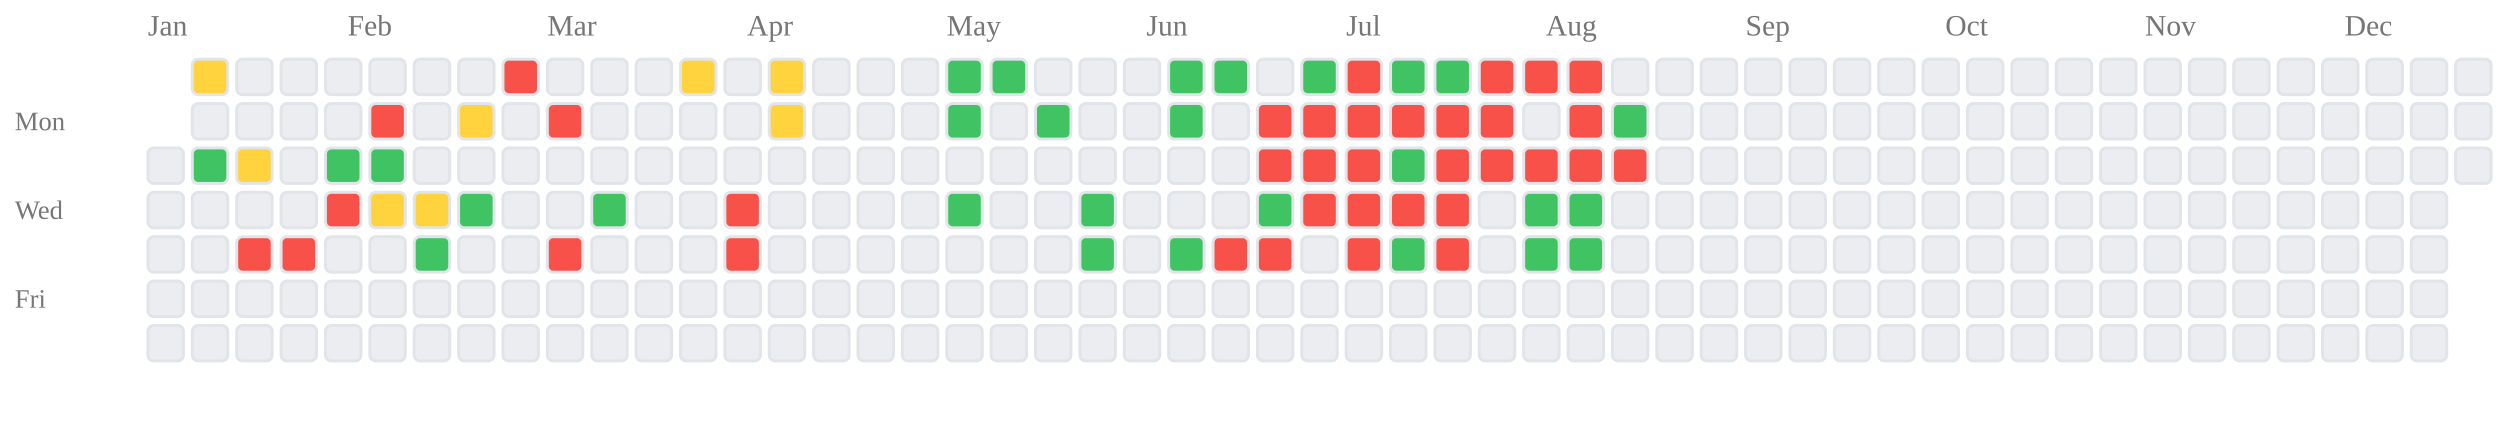
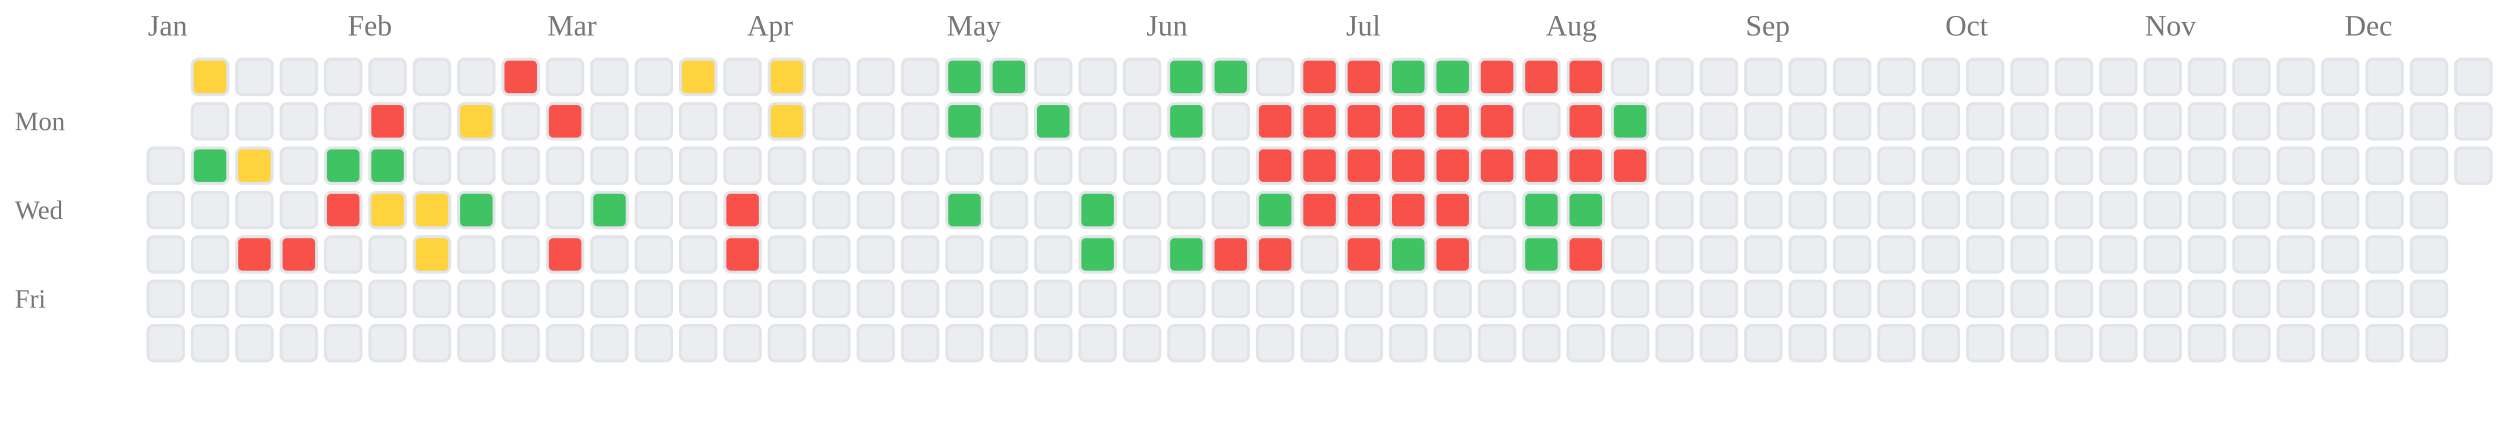
<svg xmlns="http://www.w3.org/2000/svg" width="845" height="145">
  <style>
        .month { font-size: 10px; fill: #767676; }
        .day { font-size: 9px; fill: #767676; }
        .cell { stroke: #e1e4e8; stroke-width: 1; }
        .cell-profit { fill: #40c463; }
        .cell-loss { fill: #f85149; }
        .cell-breakeven { fill: #ffd33d; }
        .cell-empty { fill: #ebedf0; }
    </style>
  <text x="50.0" y="12" class="month">Jan</text>
  <text x="117.5" y="12" class="month">Feb</text>
  <text x="185.0" y="12" class="month">Mar</text>
  <text x="252.5" y="12" class="month">Apr</text>
  <text x="320.0" y="12" class="month">May</text>
  <text x="387.5" y="12" class="month">Jun</text>
  <text x="455.0" y="12" class="month">Jul</text>
  <text x="522.5" y="12" class="month">Aug</text>
  <text x="590.0" y="12" class="month">Sep</text>
  <text x="657.5" y="12" class="month">Oct</text>
  <text x="725.0" y="12" class="month">Nov</text>
  <text x="792.5" y="12" class="month">Dec</text>
  <text x="5" y="44" class="day">Mon</text>
  <text x="5" y="74" class="day">Wed</text>
  <text x="5" y="104" class="day">Fri</text>
  <rect x="50" y="50" width="12" height="12" class="cell cell-empty" rx="2" ry="2" />
  <rect x="50" y="65" width="12" height="12" class="cell cell-empty" rx="2" ry="2" />
  <rect x="50" y="80" width="12" height="12" class="cell cell-empty" rx="2" ry="2" />
  <rect x="50" y="95" width="12" height="12" class="cell cell-empty" rx="2" ry="2" />
  <rect x="50" y="110" width="12" height="12" class="cell cell-empty" rx="2" ry="2" />
  <rect x="65" y="20" width="12" height="12" class="cell cell-breakeven" rx="2" ry="2" />
  <rect x="65" y="35" width="12" height="12" class="cell cell-empty" rx="2" ry="2" />
  <rect x="65" y="50" width="12" height="12" class="cell cell-profit" rx="2" ry="2" />
  <rect x="65" y="65" width="12" height="12" class="cell cell-empty" rx="2" ry="2" />
  <rect x="65" y="80" width="12" height="12" class="cell cell-empty" rx="2" ry="2" />
  <rect x="65" y="95" width="12" height="12" class="cell cell-empty" rx="2" ry="2" />
  <rect x="65" y="110" width="12" height="12" class="cell cell-empty" rx="2" ry="2" />
  <rect x="80" y="20" width="12" height="12" class="cell cell-empty" rx="2" ry="2" />
  <rect x="80" y="35" width="12" height="12" class="cell cell-empty" rx="2" ry="2" />
  <rect x="80" y="50" width="12" height="12" class="cell cell-breakeven" rx="2" ry="2" />
  <rect x="80" y="65" width="12" height="12" class="cell cell-empty" rx="2" ry="2" />
  <rect x="80" y="80" width="12" height="12" class="cell cell-loss" rx="2" ry="2" />
  <rect x="80" y="95" width="12" height="12" class="cell cell-empty" rx="2" ry="2" />
  <rect x="80" y="110" width="12" height="12" class="cell cell-empty" rx="2" ry="2" />
  <rect x="95" y="20" width="12" height="12" class="cell cell-empty" rx="2" ry="2" />
  <rect x="95" y="35" width="12" height="12" class="cell cell-empty" rx="2" ry="2" />
  <rect x="95" y="50" width="12" height="12" class="cell cell-empty" rx="2" ry="2" />
  <rect x="95" y="65" width="12" height="12" class="cell cell-empty" rx="2" ry="2" />
  <rect x="95" y="80" width="12" height="12" class="cell cell-loss" rx="2" ry="2" />
  <rect x="95" y="95" width="12" height="12" class="cell cell-empty" rx="2" ry="2" />
  <rect x="95" y="110" width="12" height="12" class="cell cell-empty" rx="2" ry="2" />
  <rect x="110" y="20" width="12" height="12" class="cell cell-empty" rx="2" ry="2" />
  <rect x="110" y="35" width="12" height="12" class="cell cell-empty" rx="2" ry="2" />
  <rect x="110" y="50" width="12" height="12" class="cell cell-profit" rx="2" ry="2" />
  <rect x="110" y="65" width="12" height="12" class="cell cell-loss" rx="2" ry="2" />
  <rect x="110" y="80" width="12" height="12" class="cell cell-empty" rx="2" ry="2" />
  <rect x="110" y="95" width="12" height="12" class="cell cell-empty" rx="2" ry="2" />
  <rect x="110" y="110" width="12" height="12" class="cell cell-empty" rx="2" ry="2" />
  <rect x="125" y="20" width="12" height="12" class="cell cell-empty" rx="2" ry="2" />
  <rect x="125" y="35" width="12" height="12" class="cell cell-loss" rx="2" ry="2" />
  <rect x="125" y="50" width="12" height="12" class="cell cell-profit" rx="2" ry="2" />
  <rect x="125" y="65" width="12" height="12" class="cell cell-breakeven" rx="2" ry="2" />
  <rect x="125" y="80" width="12" height="12" class="cell cell-empty" rx="2" ry="2" />
  <rect x="125" y="95" width="12" height="12" class="cell cell-empty" rx="2" ry="2" />
  <rect x="125" y="110" width="12" height="12" class="cell cell-empty" rx="2" ry="2" />
  <rect x="140" y="20" width="12" height="12" class="cell cell-empty" rx="2" ry="2" />
  <rect x="140" y="35" width="12" height="12" class="cell cell-empty" rx="2" ry="2" />
  <rect x="140" y="50" width="12" height="12" class="cell cell-empty" rx="2" ry="2" />
  <rect x="140" y="65" width="12" height="12" class="cell cell-breakeven" rx="2" ry="2" />
-   <rect x="140" y="80" width="12" height="12" class="cell cell-profit" rx="2" ry="2" />
+   <rect x="140" y="80" width="12" height="12" class="cell cell-breakeven" rx="2" ry="2" />
  <rect x="140" y="95" width="12" height="12" class="cell cell-empty" rx="2" ry="2" />
  <rect x="140" y="110" width="12" height="12" class="cell cell-empty" rx="2" ry="2" />
  <rect x="155" y="20" width="12" height="12" class="cell cell-empty" rx="2" ry="2" />
  <rect x="155" y="35" width="12" height="12" class="cell cell-breakeven" rx="2" ry="2" />
  <rect x="155" y="50" width="12" height="12" class="cell cell-empty" rx="2" ry="2" />
  <rect x="155" y="65" width="12" height="12" class="cell cell-profit" rx="2" ry="2" />
  <rect x="155" y="80" width="12" height="12" class="cell cell-empty" rx="2" ry="2" />
  <rect x="155" y="95" width="12" height="12" class="cell cell-empty" rx="2" ry="2" />
  <rect x="155" y="110" width="12" height="12" class="cell cell-empty" rx="2" ry="2" />
  <rect x="170" y="20" width="12" height="12" class="cell cell-loss" rx="2" ry="2" />
  <rect x="170" y="35" width="12" height="12" class="cell cell-empty" rx="2" ry="2" />
  <rect x="170" y="50" width="12" height="12" class="cell cell-empty" rx="2" ry="2" />
  <rect x="170" y="65" width="12" height="12" class="cell cell-empty" rx="2" ry="2" />
  <rect x="170" y="80" width="12" height="12" class="cell cell-empty" rx="2" ry="2" />
  <rect x="170" y="95" width="12" height="12" class="cell cell-empty" rx="2" ry="2" />
  <rect x="170" y="110" width="12" height="12" class="cell cell-empty" rx="2" ry="2" />
  <rect x="185" y="20" width="12" height="12" class="cell cell-empty" rx="2" ry="2" />
  <rect x="185" y="35" width="12" height="12" class="cell cell-loss" rx="2" ry="2" />
  <rect x="185" y="50" width="12" height="12" class="cell cell-empty" rx="2" ry="2" />
  <rect x="185" y="65" width="12" height="12" class="cell cell-empty" rx="2" ry="2" />
  <rect x="185" y="80" width="12" height="12" class="cell cell-loss" rx="2" ry="2" />
  <rect x="185" y="95" width="12" height="12" class="cell cell-empty" rx="2" ry="2" />
  <rect x="185" y="110" width="12" height="12" class="cell cell-empty" rx="2" ry="2" />
  <rect x="200" y="20" width="12" height="12" class="cell cell-empty" rx="2" ry="2" />
  <rect x="200" y="35" width="12" height="12" class="cell cell-empty" rx="2" ry="2" />
  <rect x="200" y="50" width="12" height="12" class="cell cell-empty" rx="2" ry="2" />
  <rect x="200" y="65" width="12" height="12" class="cell cell-profit" rx="2" ry="2" />
  <rect x="200" y="80" width="12" height="12" class="cell cell-empty" rx="2" ry="2" />
  <rect x="200" y="95" width="12" height="12" class="cell cell-empty" rx="2" ry="2" />
  <rect x="200" y="110" width="12" height="12" class="cell cell-empty" rx="2" ry="2" />
  <rect x="215" y="20" width="12" height="12" class="cell cell-empty" rx="2" ry="2" />
  <rect x="215" y="35" width="12" height="12" class="cell cell-empty" rx="2" ry="2" />
  <rect x="215" y="50" width="12" height="12" class="cell cell-empty" rx="2" ry="2" />
  <rect x="215" y="65" width="12" height="12" class="cell cell-empty" rx="2" ry="2" />
  <rect x="215" y="80" width="12" height="12" class="cell cell-empty" rx="2" ry="2" />
  <rect x="215" y="95" width="12" height="12" class="cell cell-empty" rx="2" ry="2" />
  <rect x="215" y="110" width="12" height="12" class="cell cell-empty" rx="2" ry="2" />
  <rect x="230" y="20" width="12" height="12" class="cell cell-breakeven" rx="2" ry="2" />
  <rect x="230" y="35" width="12" height="12" class="cell cell-empty" rx="2" ry="2" />
  <rect x="230" y="50" width="12" height="12" class="cell cell-empty" rx="2" ry="2" />
  <rect x="230" y="65" width="12" height="12" class="cell cell-empty" rx="2" ry="2" />
  <rect x="230" y="80" width="12" height="12" class="cell cell-empty" rx="2" ry="2" />
  <rect x="230" y="95" width="12" height="12" class="cell cell-empty" rx="2" ry="2" />
  <rect x="230" y="110" width="12" height="12" class="cell cell-empty" rx="2" ry="2" />
  <rect x="245" y="20" width="12" height="12" class="cell cell-empty" rx="2" ry="2" />
  <rect x="245" y="35" width="12" height="12" class="cell cell-empty" rx="2" ry="2" />
  <rect x="245" y="50" width="12" height="12" class="cell cell-empty" rx="2" ry="2" />
  <rect x="245" y="65" width="12" height="12" class="cell cell-loss" rx="2" ry="2" />
  <rect x="245" y="80" width="12" height="12" class="cell cell-loss" rx="2" ry="2" />
  <rect x="245" y="95" width="12" height="12" class="cell cell-empty" rx="2" ry="2" />
  <rect x="245" y="110" width="12" height="12" class="cell cell-empty" rx="2" ry="2" />
  <rect x="260" y="20" width="12" height="12" class="cell cell-breakeven" rx="2" ry="2" />
  <rect x="260" y="35" width="12" height="12" class="cell cell-breakeven" rx="2" ry="2" />
  <rect x="260" y="50" width="12" height="12" class="cell cell-empty" rx="2" ry="2" />
  <rect x="260" y="65" width="12" height="12" class="cell cell-empty" rx="2" ry="2" />
  <rect x="260" y="80" width="12" height="12" class="cell cell-empty" rx="2" ry="2" />
  <rect x="260" y="95" width="12" height="12" class="cell cell-empty" rx="2" ry="2" />
  <rect x="260" y="110" width="12" height="12" class="cell cell-empty" rx="2" ry="2" />
  <rect x="275" y="20" width="12" height="12" class="cell cell-empty" rx="2" ry="2" />
  <rect x="275" y="35" width="12" height="12" class="cell cell-empty" rx="2" ry="2" />
  <rect x="275" y="50" width="12" height="12" class="cell cell-empty" rx="2" ry="2" />
  <rect x="275" y="65" width="12" height="12" class="cell cell-empty" rx="2" ry="2" />
  <rect x="275" y="80" width="12" height="12" class="cell cell-empty" rx="2" ry="2" />
  <rect x="275" y="95" width="12" height="12" class="cell cell-empty" rx="2" ry="2" />
  <rect x="275" y="110" width="12" height="12" class="cell cell-empty" rx="2" ry="2" />
  <rect x="290" y="20" width="12" height="12" class="cell cell-empty" rx="2" ry="2" />
  <rect x="290" y="35" width="12" height="12" class="cell cell-empty" rx="2" ry="2" />
  <rect x="290" y="50" width="12" height="12" class="cell cell-empty" rx="2" ry="2" />
  <rect x="290" y="65" width="12" height="12" class="cell cell-empty" rx="2" ry="2" />
  <rect x="290" y="80" width="12" height="12" class="cell cell-empty" rx="2" ry="2" />
  <rect x="290" y="95" width="12" height="12" class="cell cell-empty" rx="2" ry="2" />
  <rect x="290" y="110" width="12" height="12" class="cell cell-empty" rx="2" ry="2" />
  <rect x="305" y="20" width="12" height="12" class="cell cell-empty" rx="2" ry="2" />
  <rect x="305" y="35" width="12" height="12" class="cell cell-empty" rx="2" ry="2" />
  <rect x="305" y="50" width="12" height="12" class="cell cell-empty" rx="2" ry="2" />
  <rect x="305" y="65" width="12" height="12" class="cell cell-empty" rx="2" ry="2" />
  <rect x="305" y="80" width="12" height="12" class="cell cell-empty" rx="2" ry="2" />
  <rect x="305" y="95" width="12" height="12" class="cell cell-empty" rx="2" ry="2" />
  <rect x="305" y="110" width="12" height="12" class="cell cell-empty" rx="2" ry="2" />
  <rect x="320" y="20" width="12" height="12" class="cell cell-profit" rx="2" ry="2" />
  <rect x="320" y="35" width="12" height="12" class="cell cell-profit" rx="2" ry="2" />
  <rect x="320" y="50" width="12" height="12" class="cell cell-empty" rx="2" ry="2" />
  <rect x="320" y="65" width="12" height="12" class="cell cell-profit" rx="2" ry="2" />
  <rect x="320" y="80" width="12" height="12" class="cell cell-empty" rx="2" ry="2" />
  <rect x="320" y="95" width="12" height="12" class="cell cell-empty" rx="2" ry="2" />
  <rect x="320" y="110" width="12" height="12" class="cell cell-empty" rx="2" ry="2" />
  <rect x="335" y="20" width="12" height="12" class="cell cell-profit" rx="2" ry="2" />
  <rect x="335" y="35" width="12" height="12" class="cell cell-empty" rx="2" ry="2" />
  <rect x="335" y="50" width="12" height="12" class="cell cell-empty" rx="2" ry="2" />
  <rect x="335" y="65" width="12" height="12" class="cell cell-empty" rx="2" ry="2" />
  <rect x="335" y="80" width="12" height="12" class="cell cell-empty" rx="2" ry="2" />
  <rect x="335" y="95" width="12" height="12" class="cell cell-empty" rx="2" ry="2" />
  <rect x="335" y="110" width="12" height="12" class="cell cell-empty" rx="2" ry="2" />
  <rect x="350" y="20" width="12" height="12" class="cell cell-empty" rx="2" ry="2" />
  <rect x="350" y="35" width="12" height="12" class="cell cell-profit" rx="2" ry="2" />
  <rect x="350" y="50" width="12" height="12" class="cell cell-empty" rx="2" ry="2" />
  <rect x="350" y="65" width="12" height="12" class="cell cell-empty" rx="2" ry="2" />
  <rect x="350" y="80" width="12" height="12" class="cell cell-empty" rx="2" ry="2" />
  <rect x="350" y="95" width="12" height="12" class="cell cell-empty" rx="2" ry="2" />
  <rect x="350" y="110" width="12" height="12" class="cell cell-empty" rx="2" ry="2" />
  <rect x="365" y="20" width="12" height="12" class="cell cell-empty" rx="2" ry="2" />
  <rect x="365" y="35" width="12" height="12" class="cell cell-empty" rx="2" ry="2" />
  <rect x="365" y="50" width="12" height="12" class="cell cell-empty" rx="2" ry="2" />
  <rect x="365" y="65" width="12" height="12" class="cell cell-profit" rx="2" ry="2" />
  <rect x="365" y="80" width="12" height="12" class="cell cell-profit" rx="2" ry="2" />
  <rect x="365" y="95" width="12" height="12" class="cell cell-empty" rx="2" ry="2" />
  <rect x="365" y="110" width="12" height="12" class="cell cell-empty" rx="2" ry="2" />
  <rect x="380" y="20" width="12" height="12" class="cell cell-empty" rx="2" ry="2" />
  <rect x="380" y="35" width="12" height="12" class="cell cell-empty" rx="2" ry="2" />
  <rect x="380" y="50" width="12" height="12" class="cell cell-empty" rx="2" ry="2" />
  <rect x="380" y="65" width="12" height="12" class="cell cell-empty" rx="2" ry="2" />
  <rect x="380" y="80" width="12" height="12" class="cell cell-empty" rx="2" ry="2" />
  <rect x="380" y="95" width="12" height="12" class="cell cell-empty" rx="2" ry="2" />
  <rect x="380" y="110" width="12" height="12" class="cell cell-empty" rx="2" ry="2" />
  <rect x="395" y="20" width="12" height="12" class="cell cell-profit" rx="2" ry="2" />
  <rect x="395" y="35" width="12" height="12" class="cell cell-profit" rx="2" ry="2" />
  <rect x="395" y="50" width="12" height="12" class="cell cell-empty" rx="2" ry="2" />
  <rect x="395" y="65" width="12" height="12" class="cell cell-empty" rx="2" ry="2" />
  <rect x="395" y="80" width="12" height="12" class="cell cell-profit" rx="2" ry="2" />
  <rect x="395" y="95" width="12" height="12" class="cell cell-empty" rx="2" ry="2" />
  <rect x="395" y="110" width="12" height="12" class="cell cell-empty" rx="2" ry="2" />
  <rect x="410" y="20" width="12" height="12" class="cell cell-profit" rx="2" ry="2" />
  <rect x="410" y="35" width="12" height="12" class="cell cell-empty" rx="2" ry="2" />
  <rect x="410" y="50" width="12" height="12" class="cell cell-empty" rx="2" ry="2" />
  <rect x="410" y="65" width="12" height="12" class="cell cell-empty" rx="2" ry="2" />
  <rect x="410" y="80" width="12" height="12" class="cell cell-loss" rx="2" ry="2" />
  <rect x="410" y="95" width="12" height="12" class="cell cell-empty" rx="2" ry="2" />
  <rect x="410" y="110" width="12" height="12" class="cell cell-empty" rx="2" ry="2" />
  <rect x="425" y="20" width="12" height="12" class="cell cell-empty" rx="2" ry="2" />
  <rect x="425" y="35" width="12" height="12" class="cell cell-loss" rx="2" ry="2" />
  <rect x="425" y="50" width="12" height="12" class="cell cell-loss" rx="2" ry="2" />
  <rect x="425" y="65" width="12" height="12" class="cell cell-profit" rx="2" ry="2" />
  <rect x="425" y="80" width="12" height="12" class="cell cell-loss" rx="2" ry="2" />
  <rect x="425" y="95" width="12" height="12" class="cell cell-empty" rx="2" ry="2" />
  <rect x="425" y="110" width="12" height="12" class="cell cell-empty" rx="2" ry="2" />
-   <rect x="440" y="20" width="12" height="12" class="cell cell-profit" rx="2" ry="2" />
+   <rect x="440" y="20" width="12" height="12" class="cell cell-loss" rx="2" ry="2" />
  <rect x="440" y="35" width="12" height="12" class="cell cell-loss" rx="2" ry="2" />
  <rect x="440" y="50" width="12" height="12" class="cell cell-loss" rx="2" ry="2" />
  <rect x="440" y="65" width="12" height="12" class="cell cell-loss" rx="2" ry="2" />
  <rect x="440" y="80" width="12" height="12" class="cell cell-empty" rx="2" ry="2" />
  <rect x="440" y="95" width="12" height="12" class="cell cell-empty" rx="2" ry="2" />
  <rect x="440" y="110" width="12" height="12" class="cell cell-empty" rx="2" ry="2" />
  <rect x="455" y="20" width="12" height="12" class="cell cell-loss" rx="2" ry="2" />
  <rect x="455" y="35" width="12" height="12" class="cell cell-loss" rx="2" ry="2" />
  <rect x="455" y="50" width="12" height="12" class="cell cell-loss" rx="2" ry="2" />
  <rect x="455" y="65" width="12" height="12" class="cell cell-loss" rx="2" ry="2" />
  <rect x="455" y="80" width="12" height="12" class="cell cell-loss" rx="2" ry="2" />
  <rect x="455" y="95" width="12" height="12" class="cell cell-empty" rx="2" ry="2" />
  <rect x="455" y="110" width="12" height="12" class="cell cell-empty" rx="2" ry="2" />
  <rect x="470" y="20" width="12" height="12" class="cell cell-profit" rx="2" ry="2" />
  <rect x="470" y="35" width="12" height="12" class="cell cell-loss" rx="2" ry="2" />
-   <rect x="470" y="50" width="12" height="12" class="cell cell-profit" rx="2" ry="2" />
+   <rect x="470" y="50" width="12" height="12" class="cell cell-loss" rx="2" ry="2" />
  <rect x="470" y="65" width="12" height="12" class="cell cell-loss" rx="2" ry="2" />
  <rect x="470" y="80" width="12" height="12" class="cell cell-profit" rx="2" ry="2" />
  <rect x="470" y="95" width="12" height="12" class="cell cell-empty" rx="2" ry="2" />
  <rect x="470" y="110" width="12" height="12" class="cell cell-empty" rx="2" ry="2" />
  <rect x="485" y="20" width="12" height="12" class="cell cell-profit" rx="2" ry="2" />
  <rect x="485" y="35" width="12" height="12" class="cell cell-loss" rx="2" ry="2" />
  <rect x="485" y="50" width="12" height="12" class="cell cell-loss" rx="2" ry="2" />
  <rect x="485" y="65" width="12" height="12" class="cell cell-loss" rx="2" ry="2" />
  <rect x="485" y="80" width="12" height="12" class="cell cell-loss" rx="2" ry="2" />
  <rect x="485" y="95" width="12" height="12" class="cell cell-empty" rx="2" ry="2" />
  <rect x="485" y="110" width="12" height="12" class="cell cell-empty" rx="2" ry="2" />
  <rect x="500" y="20" width="12" height="12" class="cell cell-loss" rx="2" ry="2" />
  <rect x="500" y="35" width="12" height="12" class="cell cell-loss" rx="2" ry="2" />
  <rect x="500" y="50" width="12" height="12" class="cell cell-loss" rx="2" ry="2" />
  <rect x="500" y="65" width="12" height="12" class="cell cell-empty" rx="2" ry="2" />
  <rect x="500" y="80" width="12" height="12" class="cell cell-empty" rx="2" ry="2" />
  <rect x="500" y="95" width="12" height="12" class="cell cell-empty" rx="2" ry="2" />
  <rect x="500" y="110" width="12" height="12" class="cell cell-empty" rx="2" ry="2" />
  <rect x="515" y="20" width="12" height="12" class="cell cell-loss" rx="2" ry="2" />
  <rect x="515" y="35" width="12" height="12" class="cell cell-empty" rx="2" ry="2" />
  <rect x="515" y="50" width="12" height="12" class="cell cell-loss" rx="2" ry="2" />
  <rect x="515" y="65" width="12" height="12" class="cell cell-profit" rx="2" ry="2" />
  <rect x="515" y="80" width="12" height="12" class="cell cell-profit" rx="2" ry="2" />
  <rect x="515" y="95" width="12" height="12" class="cell cell-empty" rx="2" ry="2" />
  <rect x="515" y="110" width="12" height="12" class="cell cell-empty" rx="2" ry="2" />
  <rect x="530" y="20" width="12" height="12" class="cell cell-loss" rx="2" ry="2" />
  <rect x="530" y="35" width="12" height="12" class="cell cell-loss" rx="2" ry="2" />
  <rect x="530" y="50" width="12" height="12" class="cell cell-loss" rx="2" ry="2" />
  <rect x="530" y="65" width="12" height="12" class="cell cell-profit" rx="2" ry="2" />
-   <rect x="530" y="80" width="12" height="12" class="cell cell-profit" rx="2" ry="2" />
+   <rect x="530" y="80" width="12" height="12" class="cell cell-loss" rx="2" ry="2" />
  <rect x="530" y="95" width="12" height="12" class="cell cell-empty" rx="2" ry="2" />
  <rect x="530" y="110" width="12" height="12" class="cell cell-empty" rx="2" ry="2" />
  <rect x="545" y="20" width="12" height="12" class="cell cell-empty" rx="2" ry="2" />
  <rect x="545" y="35" width="12" height="12" class="cell cell-profit" rx="2" ry="2" />
  <rect x="545" y="50" width="12" height="12" class="cell cell-loss" rx="2" ry="2" />
  <rect x="545" y="65" width="12" height="12" class="cell cell-empty" rx="2" ry="2" />
  <rect x="545" y="80" width="12" height="12" class="cell cell-empty" rx="2" ry="2" />
  <rect x="545" y="95" width="12" height="12" class="cell cell-empty" rx="2" ry="2" />
  <rect x="545" y="110" width="12" height="12" class="cell cell-empty" rx="2" ry="2" />
  <rect x="560" y="20" width="12" height="12" class="cell cell-empty" rx="2" ry="2" />
  <rect x="560" y="35" width="12" height="12" class="cell cell-empty" rx="2" ry="2" />
  <rect x="560" y="50" width="12" height="12" class="cell cell-empty" rx="2" ry="2" />
  <rect x="560" y="65" width="12" height="12" class="cell cell-empty" rx="2" ry="2" />
  <rect x="560" y="80" width="12" height="12" class="cell cell-empty" rx="2" ry="2" />
  <rect x="560" y="95" width="12" height="12" class="cell cell-empty" rx="2" ry="2" />
  <rect x="560" y="110" width="12" height="12" class="cell cell-empty" rx="2" ry="2" />
  <rect x="575" y="20" width="12" height="12" class="cell cell-empty" rx="2" ry="2" />
  <rect x="575" y="35" width="12" height="12" class="cell cell-empty" rx="2" ry="2" />
  <rect x="575" y="50" width="12" height="12" class="cell cell-empty" rx="2" ry="2" />
  <rect x="575" y="65" width="12" height="12" class="cell cell-empty" rx="2" ry="2" />
  <rect x="575" y="80" width="12" height="12" class="cell cell-empty" rx="2" ry="2" />
  <rect x="575" y="95" width="12" height="12" class="cell cell-empty" rx="2" ry="2" />
  <rect x="575" y="110" width="12" height="12" class="cell cell-empty" rx="2" ry="2" />
  <rect x="590" y="20" width="12" height="12" class="cell cell-empty" rx="2" ry="2" />
  <rect x="590" y="35" width="12" height="12" class="cell cell-empty" rx="2" ry="2" />
  <rect x="590" y="50" width="12" height="12" class="cell cell-empty" rx="2" ry="2" />
  <rect x="590" y="65" width="12" height="12" class="cell cell-empty" rx="2" ry="2" />
  <rect x="590" y="80" width="12" height="12" class="cell cell-empty" rx="2" ry="2" />
  <rect x="590" y="95" width="12" height="12" class="cell cell-empty" rx="2" ry="2" />
  <rect x="590" y="110" width="12" height="12" class="cell cell-empty" rx="2" ry="2" />
  <rect x="605" y="20" width="12" height="12" class="cell cell-empty" rx="2" ry="2" />
  <rect x="605" y="35" width="12" height="12" class="cell cell-empty" rx="2" ry="2" />
  <rect x="605" y="50" width="12" height="12" class="cell cell-empty" rx="2" ry="2" />
  <rect x="605" y="65" width="12" height="12" class="cell cell-empty" rx="2" ry="2" />
  <rect x="605" y="80" width="12" height="12" class="cell cell-empty" rx="2" ry="2" />
  <rect x="605" y="95" width="12" height="12" class="cell cell-empty" rx="2" ry="2" />
  <rect x="605" y="110" width="12" height="12" class="cell cell-empty" rx="2" ry="2" />
  <rect x="620" y="20" width="12" height="12" class="cell cell-empty" rx="2" ry="2" />
  <rect x="620" y="35" width="12" height="12" class="cell cell-empty" rx="2" ry="2" />
  <rect x="620" y="50" width="12" height="12" class="cell cell-empty" rx="2" ry="2" />
  <rect x="620" y="65" width="12" height="12" class="cell cell-empty" rx="2" ry="2" />
  <rect x="620" y="80" width="12" height="12" class="cell cell-empty" rx="2" ry="2" />
  <rect x="620" y="95" width="12" height="12" class="cell cell-empty" rx="2" ry="2" />
  <rect x="620" y="110" width="12" height="12" class="cell cell-empty" rx="2" ry="2" />
  <rect x="635" y="20" width="12" height="12" class="cell cell-empty" rx="2" ry="2" />
  <rect x="635" y="35" width="12" height="12" class="cell cell-empty" rx="2" ry="2" />
  <rect x="635" y="50" width="12" height="12" class="cell cell-empty" rx="2" ry="2" />
  <rect x="635" y="65" width="12" height="12" class="cell cell-empty" rx="2" ry="2" />
  <rect x="635" y="80" width="12" height="12" class="cell cell-empty" rx="2" ry="2" />
  <rect x="635" y="95" width="12" height="12" class="cell cell-empty" rx="2" ry="2" />
  <rect x="635" y="110" width="12" height="12" class="cell cell-empty" rx="2" ry="2" />
  <rect x="650" y="20" width="12" height="12" class="cell cell-empty" rx="2" ry="2" />
  <rect x="650" y="35" width="12" height="12" class="cell cell-empty" rx="2" ry="2" />
  <rect x="650" y="50" width="12" height="12" class="cell cell-empty" rx="2" ry="2" />
  <rect x="650" y="65" width="12" height="12" class="cell cell-empty" rx="2" ry="2" />
  <rect x="650" y="80" width="12" height="12" class="cell cell-empty" rx="2" ry="2" />
  <rect x="650" y="95" width="12" height="12" class="cell cell-empty" rx="2" ry="2" />
  <rect x="650" y="110" width="12" height="12" class="cell cell-empty" rx="2" ry="2" />
  <rect x="665" y="20" width="12" height="12" class="cell cell-empty" rx="2" ry="2" />
  <rect x="665" y="35" width="12" height="12" class="cell cell-empty" rx="2" ry="2" />
  <rect x="665" y="50" width="12" height="12" class="cell cell-empty" rx="2" ry="2" />
  <rect x="665" y="65" width="12" height="12" class="cell cell-empty" rx="2" ry="2" />
  <rect x="665" y="80" width="12" height="12" class="cell cell-empty" rx="2" ry="2" />
  <rect x="665" y="95" width="12" height="12" class="cell cell-empty" rx="2" ry="2" />
  <rect x="665" y="110" width="12" height="12" class="cell cell-empty" rx="2" ry="2" />
  <rect x="680" y="20" width="12" height="12" class="cell cell-empty" rx="2" ry="2" />
  <rect x="680" y="35" width="12" height="12" class="cell cell-empty" rx="2" ry="2" />
  <rect x="680" y="50" width="12" height="12" class="cell cell-empty" rx="2" ry="2" />
  <rect x="680" y="65" width="12" height="12" class="cell cell-empty" rx="2" ry="2" />
  <rect x="680" y="80" width="12" height="12" class="cell cell-empty" rx="2" ry="2" />
  <rect x="680" y="95" width="12" height="12" class="cell cell-empty" rx="2" ry="2" />
  <rect x="680" y="110" width="12" height="12" class="cell cell-empty" rx="2" ry="2" />
  <rect x="695" y="20" width="12" height="12" class="cell cell-empty" rx="2" ry="2" />
  <rect x="695" y="35" width="12" height="12" class="cell cell-empty" rx="2" ry="2" />
  <rect x="695" y="50" width="12" height="12" class="cell cell-empty" rx="2" ry="2" />
  <rect x="695" y="65" width="12" height="12" class="cell cell-empty" rx="2" ry="2" />
  <rect x="695" y="80" width="12" height="12" class="cell cell-empty" rx="2" ry="2" />
  <rect x="695" y="95" width="12" height="12" class="cell cell-empty" rx="2" ry="2" />
  <rect x="695" y="110" width="12" height="12" class="cell cell-empty" rx="2" ry="2" />
  <rect x="710" y="20" width="12" height="12" class="cell cell-empty" rx="2" ry="2" />
  <rect x="710" y="35" width="12" height="12" class="cell cell-empty" rx="2" ry="2" />
  <rect x="710" y="50" width="12" height="12" class="cell cell-empty" rx="2" ry="2" />
  <rect x="710" y="65" width="12" height="12" class="cell cell-empty" rx="2" ry="2" />
  <rect x="710" y="80" width="12" height="12" class="cell cell-empty" rx="2" ry="2" />
  <rect x="710" y="95" width="12" height="12" class="cell cell-empty" rx="2" ry="2" />
  <rect x="710" y="110" width="12" height="12" class="cell cell-empty" rx="2" ry="2" />
  <rect x="725" y="20" width="12" height="12" class="cell cell-empty" rx="2" ry="2" />
  <rect x="725" y="35" width="12" height="12" class="cell cell-empty" rx="2" ry="2" />
  <rect x="725" y="50" width="12" height="12" class="cell cell-empty" rx="2" ry="2" />
  <rect x="725" y="65" width="12" height="12" class="cell cell-empty" rx="2" ry="2" />
  <rect x="725" y="80" width="12" height="12" class="cell cell-empty" rx="2" ry="2" />
  <rect x="725" y="95" width="12" height="12" class="cell cell-empty" rx="2" ry="2" />
  <rect x="725" y="110" width="12" height="12" class="cell cell-empty" rx="2" ry="2" />
  <rect x="740" y="20" width="12" height="12" class="cell cell-empty" rx="2" ry="2" />
  <rect x="740" y="35" width="12" height="12" class="cell cell-empty" rx="2" ry="2" />
  <rect x="740" y="50" width="12" height="12" class="cell cell-empty" rx="2" ry="2" />
  <rect x="740" y="65" width="12" height="12" class="cell cell-empty" rx="2" ry="2" />
  <rect x="740" y="80" width="12" height="12" class="cell cell-empty" rx="2" ry="2" />
  <rect x="740" y="95" width="12" height="12" class="cell cell-empty" rx="2" ry="2" />
  <rect x="740" y="110" width="12" height="12" class="cell cell-empty" rx="2" ry="2" />
  <rect x="755" y="20" width="12" height="12" class="cell cell-empty" rx="2" ry="2" />
  <rect x="755" y="35" width="12" height="12" class="cell cell-empty" rx="2" ry="2" />
  <rect x="755" y="50" width="12" height="12" class="cell cell-empty" rx="2" ry="2" />
  <rect x="755" y="65" width="12" height="12" class="cell cell-empty" rx="2" ry="2" />
  <rect x="755" y="80" width="12" height="12" class="cell cell-empty" rx="2" ry="2" />
  <rect x="755" y="95" width="12" height="12" class="cell cell-empty" rx="2" ry="2" />
  <rect x="755" y="110" width="12" height="12" class="cell cell-empty" rx="2" ry="2" />
  <rect x="770" y="20" width="12" height="12" class="cell cell-empty" rx="2" ry="2" />
  <rect x="770" y="35" width="12" height="12" class="cell cell-empty" rx="2" ry="2" />
  <rect x="770" y="50" width="12" height="12" class="cell cell-empty" rx="2" ry="2" />
  <rect x="770" y="65" width="12" height="12" class="cell cell-empty" rx="2" ry="2" />
  <rect x="770" y="80" width="12" height="12" class="cell cell-empty" rx="2" ry="2" />
  <rect x="770" y="95" width="12" height="12" class="cell cell-empty" rx="2" ry="2" />
  <rect x="770" y="110" width="12" height="12" class="cell cell-empty" rx="2" ry="2" />
  <rect x="785" y="20" width="12" height="12" class="cell cell-empty" rx="2" ry="2" />
  <rect x="785" y="35" width="12" height="12" class="cell cell-empty" rx="2" ry="2" />
  <rect x="785" y="50" width="12" height="12" class="cell cell-empty" rx="2" ry="2" />
  <rect x="785" y="65" width="12" height="12" class="cell cell-empty" rx="2" ry="2" />
  <rect x="785" y="80" width="12" height="12" class="cell cell-empty" rx="2" ry="2" />
  <rect x="785" y="95" width="12" height="12" class="cell cell-empty" rx="2" ry="2" />
  <rect x="785" y="110" width="12" height="12" class="cell cell-empty" rx="2" ry="2" />
  <rect x="800" y="20" width="12" height="12" class="cell cell-empty" rx="2" ry="2" />
  <rect x="800" y="35" width="12" height="12" class="cell cell-empty" rx="2" ry="2" />
  <rect x="800" y="50" width="12" height="12" class="cell cell-empty" rx="2" ry="2" />
  <rect x="800" y="65" width="12" height="12" class="cell cell-empty" rx="2" ry="2" />
  <rect x="800" y="80" width="12" height="12" class="cell cell-empty" rx="2" ry="2" />
  <rect x="800" y="95" width="12" height="12" class="cell cell-empty" rx="2" ry="2" />
  <rect x="800" y="110" width="12" height="12" class="cell cell-empty" rx="2" ry="2" />
  <rect x="815" y="20" width="12" height="12" class="cell cell-empty" rx="2" ry="2" />
  <rect x="815" y="35" width="12" height="12" class="cell cell-empty" rx="2" ry="2" />
  <rect x="815" y="50" width="12" height="12" class="cell cell-empty" rx="2" ry="2" />
  <rect x="815" y="65" width="12" height="12" class="cell cell-empty" rx="2" ry="2" />
  <rect x="815" y="80" width="12" height="12" class="cell cell-empty" rx="2" ry="2" />
  <rect x="815" y="95" width="12" height="12" class="cell cell-empty" rx="2" ry="2" />
  <rect x="815" y="110" width="12" height="12" class="cell cell-empty" rx="2" ry="2" />
  <rect x="830" y="20" width="12" height="12" class="cell cell-empty" rx="2" ry="2" />
  <rect x="830" y="35" width="12" height="12" class="cell cell-empty" rx="2" ry="2" />
  <rect x="830" y="50" width="12" height="12" class="cell cell-empty" rx="2" ry="2" />
</svg>
